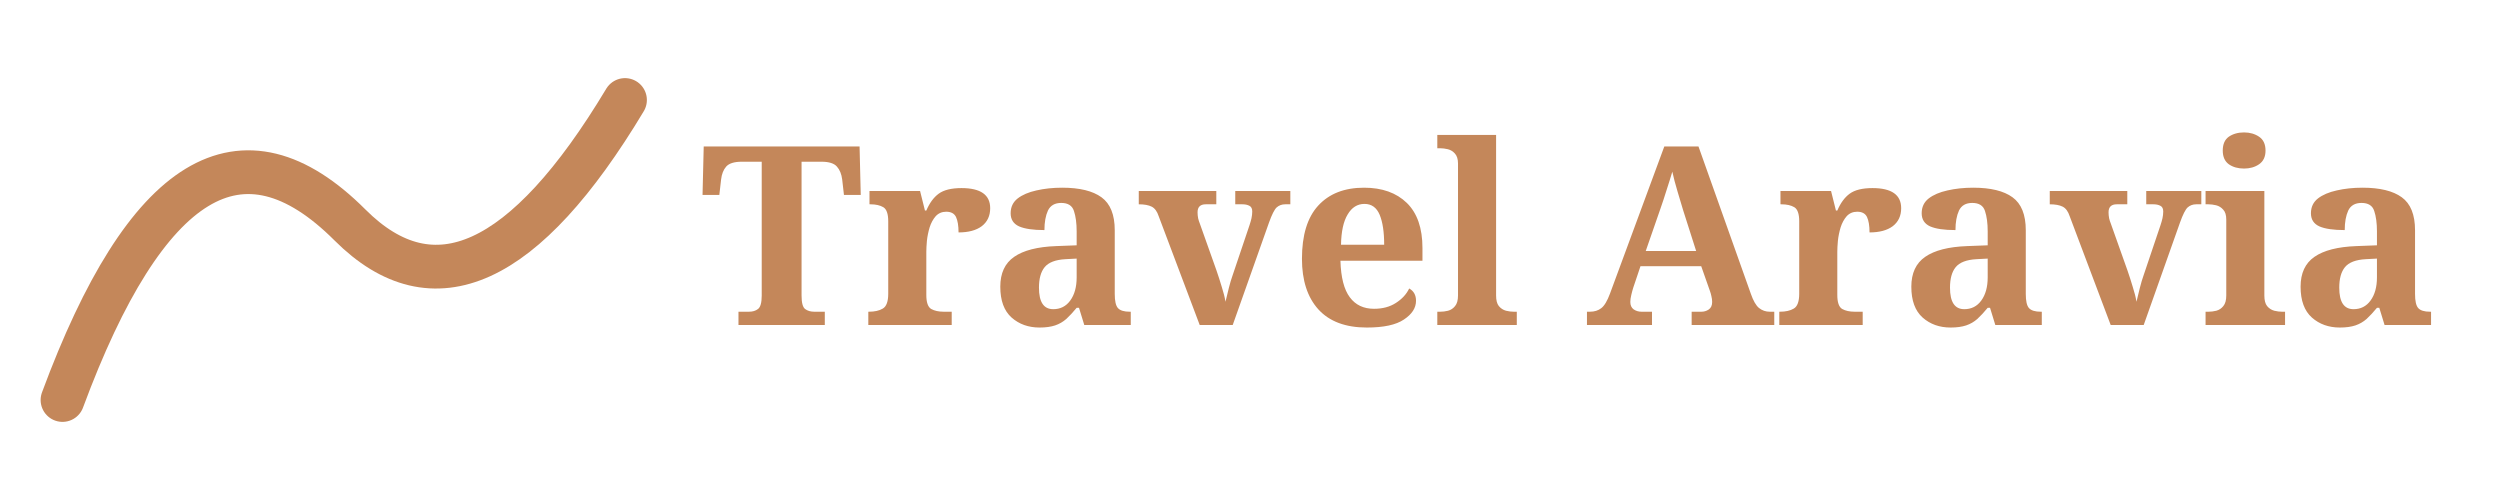
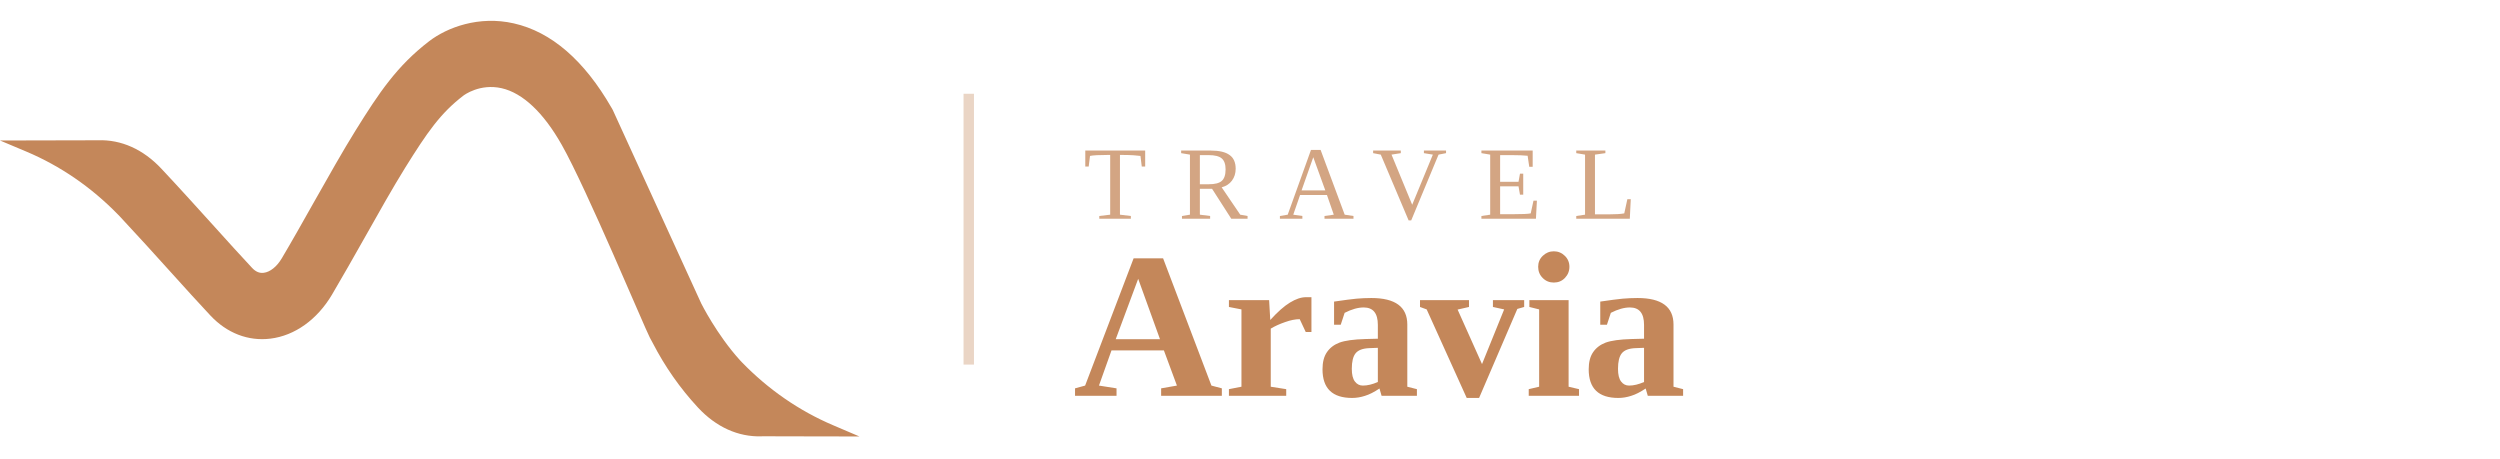
- <svg xmlns="http://www.w3.org/2000/svg" viewBox="0 0 200 40" width="200" height="40">
-   <path d="M5 32 Q15 5 28 18 Q38 28 50 8" stroke="#C4875A" stroke-width="3.5" fill="none" stroke-linecap="round" stroke-linejoin="round" />
-   <text x="56" y="26" font-family="Georgia, serif" font-size="20" font-weight="700" fill="#C4875A">Travel Aravia</text>
+ <svg xmlns="http://www.w3.org/2000/svg" viewBox="0 0 240 44" width="240" height="44">
+   <g transform="translate(0,2) scale(0.635)">
+     <path d="M125.952 61.139C120.831 58.961 116.135 55.725 112.137 51.592C112.021 51.474 111.924 51.367 111.856 51.293C108.352 47.426 106.009 42.717 106.009 42.717L92.63 13.454C92.63 13.454 92.513 13.241 92.446 13.134C88.312 5.957 83.345 1.664 77.672 0.383C72.396 -0.814 67.604 0.991 64.874 3.085C60.033 6.801 57.322 10.838 53.75 16.584C51.843 19.649 49.597 23.632 47.418 27.488C45.792 30.371 44.117 33.351 42.587 35.925C41.852 37.163 40.835 37.975 39.877 38.092C39.228 38.178 38.657 37.932 38.115 37.356C36.372 35.497 34.417 33.329 32.335 31.023C29.925 28.363 27.204 25.341 24.406 22.361C21.657 19.424 18.326 17.929 14.793 18.057C14.754 18.057 14.677 18.057 14.677 18.057L0 18.09L3.979 19.766C9.1 21.924 13.805 25.149 17.823 29.271C17.939 29.389 18.026 29.485 18.104 29.559C20.834 32.475 23.409 35.326 25.907 38.092C28.017 40.421 30.002 42.631 31.803 44.543C34.3 47.213 37.524 48.462 40.884 48.046C44.563 47.597 47.951 45.173 50.187 41.403C51.765 38.733 53.479 35.7 55.134 32.774C57.245 29.015 59.443 25.127 61.233 22.244C64.612 16.819 66.587 13.967 70.053 11.308C70.15 11.233 72.541 9.439 75.842 10.187C79.027 10.913 82.174 13.871 84.933 18.762C88.689 25.394 97.402 46.284 98.235 47.875C98.38 48.153 98.535 48.43 98.69 48.719C100.529 52.286 102.824 55.554 105.486 58.426C105.506 58.437 105.515 58.459 105.525 58.469C108.274 61.417 111.595 62.923 115.138 62.816C115.177 62.816 115.254 62.805 115.254 62.805L119.088 62.816L129.931 62.837L125.952 61.139Z" fill="#C4875A" />
+   </g>
+   <line x1="93" y1="9" x2="93" y2="35" stroke="rgba(196,135,90,0.35)" stroke-width="1" />
+   <text x="104" y="21" font-family="Georgia,'Times New Roman',serif" font-size="10" letter-spacing="3" fill="rgba(196,135,90,0.75)">TRAVEL</text>
+   <text x="103" y="38" font-family="Georgia,'Times New Roman',serif" font-size="20" font-weight="700" fill="#C4875A">Aravia</text>
</svg>
